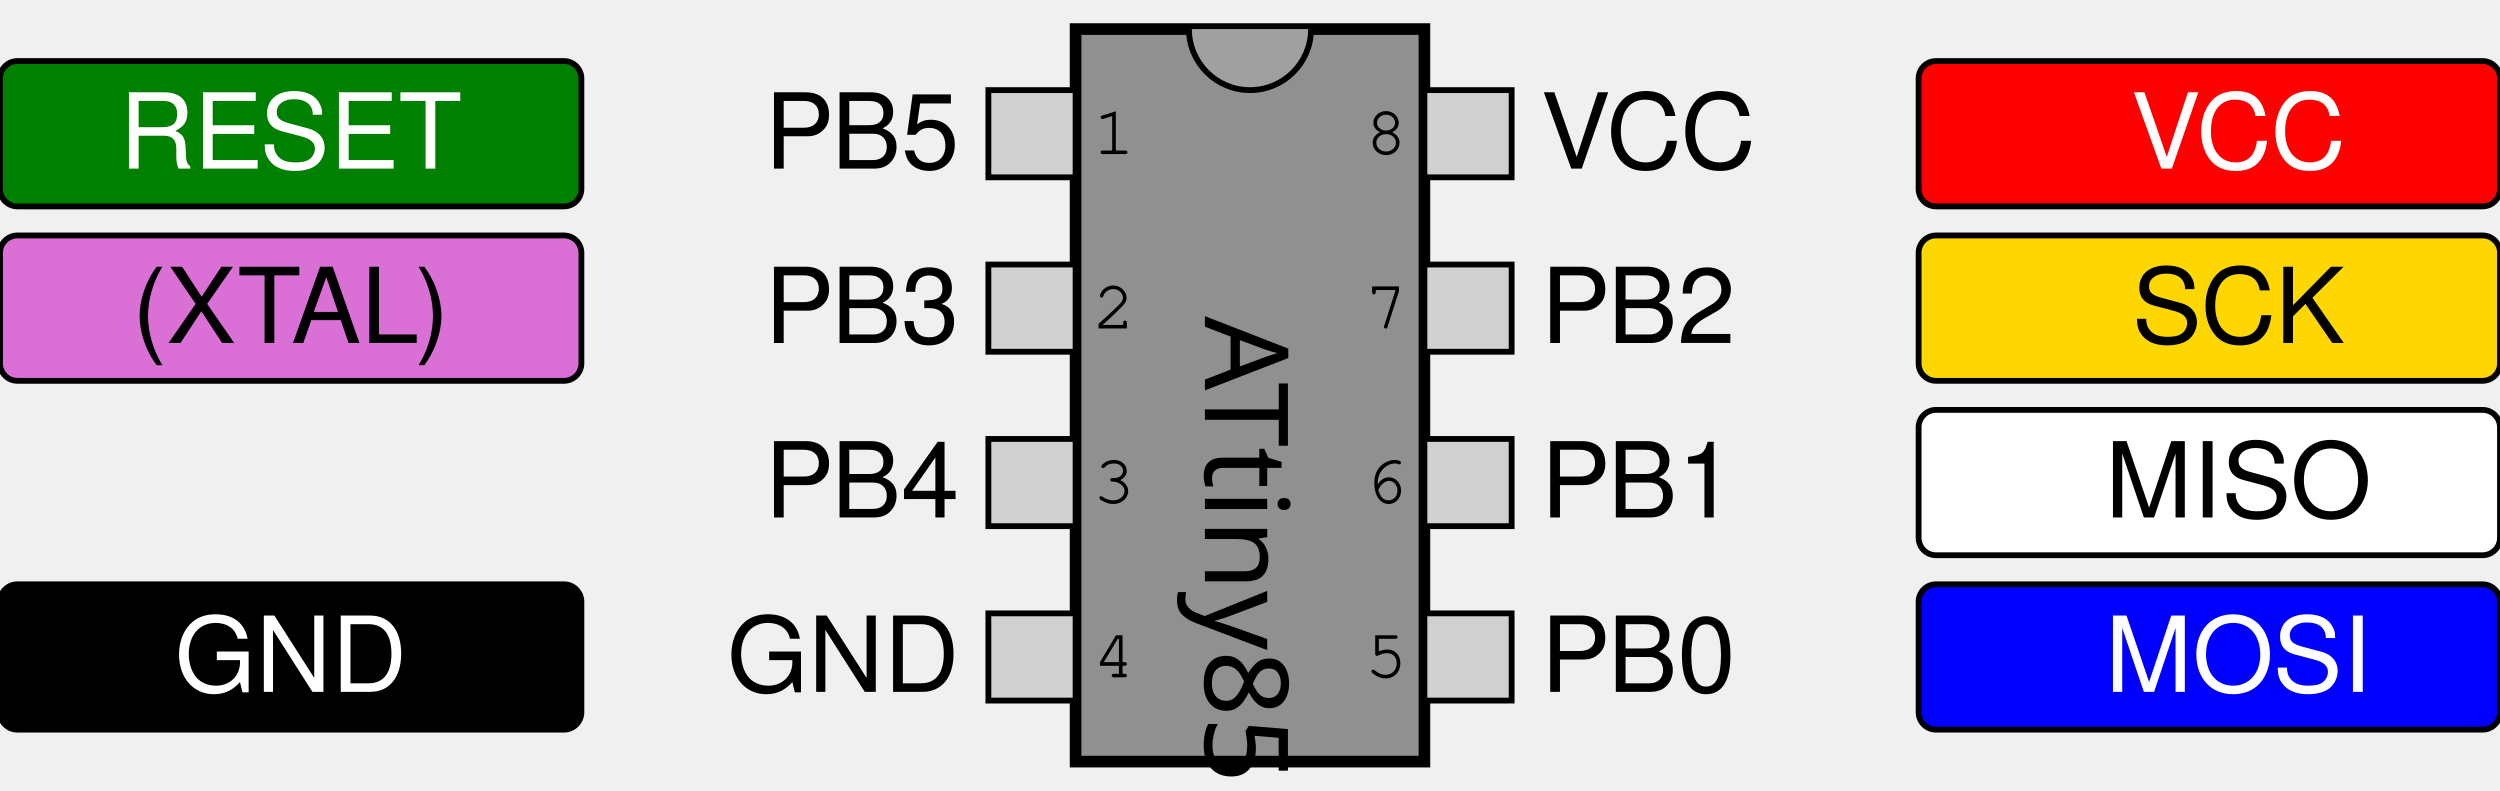
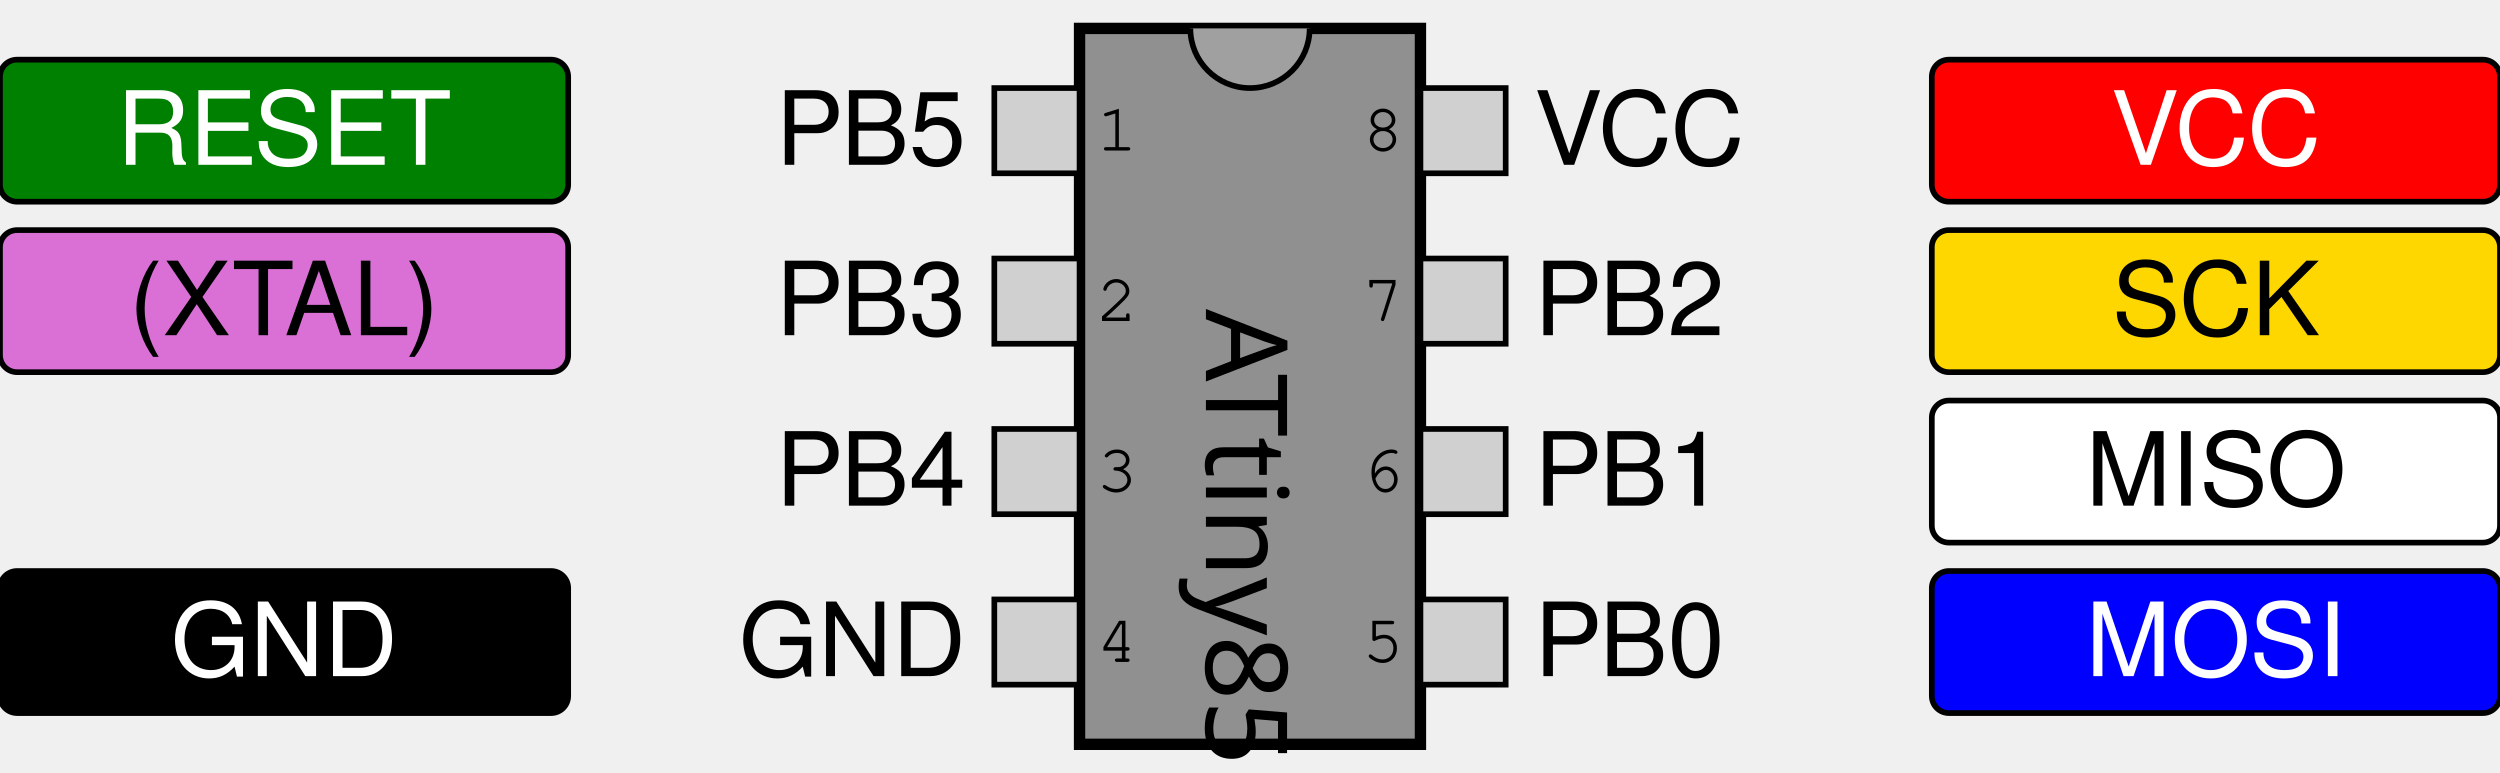
- <svg xmlns="http://www.w3.org/2000/svg" version="1.1" viewBox="0 0 430.0 136.0">
+ <svg xmlns="http://www.w3.org/2000/svg" version="1.1" viewBox="0 0 440.0 136.0">
  <defs>
    <style type="text/css">
     .ic       { fill:#909090; stroke:#000000; stroke-width:2.0 }
     .notch    { fill:#a0a0a0; stroke:#000000; stroke-width:1.0 }
     .pin      { fill:#d0d0d0; stroke:#000000; stroke-width:1.0 }
     .pinno    { font-family:"Courier"; font-size:12px }
     .label    { font-family:"Helvetica"; font-size:18px }
-      .funbox   { stroke:black }
     .function { font-family:"Helvetica"; font-size:18px; text-anchor:middle }
     .title    { font-family:"Helvetica-Bold"; font-size:20px; text-anchor:middle; writing-mode:tb; alignment-baseline:central }
+      .funbox   { stroke:black }
     
  </style>
  </defs>
-   <rect class="ic" x="185.0" y="5" width="60.0" height="126.0" />
-   <path class="notch" d="M204.5,5 a10.5,10.5 0 0,0 21,0" />
-   <text class="title" x="215.0" y="68.0">
+   <rect class="ic" x="190.0" y="5" width="60.0" height="126.0" />
+   <path class="notch" d="M209.5,5 a10.5,10.5 0 0,0 21,0" />
+   <text class="title" x="220.0" y="68.0">
    ATtiny85
  </text>
-   <rect class="pin" x="170.0" y="15.5" width="15.0" height="15.0" />
-   <text class="label" x="165.0" y="29.0" text-anchor="end">
+   <rect class="pin" x="175.0" y="15.5" width="15.0" height="15.0" />
+   <text class="label" x="170.0" y="29.0" text-anchor="end">
    PB5
  </text>
-   <text class="pinno" x="188.0" y="26.5">
+   <text class="pinno" x="193.0" y="26.5">
    1
  </text>
  <rect class="funbox" x="0" y="10.5" width="100" height="25.0" rx="3" style="fill:green" />
  <text class="function" x="50" y="29.0" style="fill:white">
    RESET
  </text>
-   <rect class="pin" x="170.0" y="45.5" width="15.0" height="15.0" />
-   <text class="label" x="165.0" y="59.0" text-anchor="end">
+   <rect class="pin" x="175.0" y="45.5" width="15.0" height="15.0" />
+   <text class="label" x="170.0" y="59.0" text-anchor="end">
    PB3
  </text>
-   <text class="pinno" x="188.0" y="56.5">
+   <text class="pinno" x="193.0" y="56.5">
    2
  </text>
  <rect class="funbox" x="0" y="40.5" width="100" height="25.0" rx="3" style="fill:orchid" />
  <text class="function" x="50" y="59.0" style="fill:black">
    (XTAL)
  </text>
-   <rect class="pin" x="170.0" y="75.5" width="15.0" height="15.0" />
-   <text class="label" x="165.0" y="89.0" text-anchor="end">
+   <rect class="pin" x="175.0" y="75.5" width="15.0" height="15.0" />
+   <text class="label" x="170.0" y="89.0" text-anchor="end">
    PB4
  </text>
-   <text class="pinno" x="188.0" y="86.5">
+   <text class="pinno" x="193.0" y="86.5">
    3
  </text>
-   <rect class="pin" x="170.0" y="105.5" width="15.0" height="15.0" />
-   <text class="label" x="165.0" y="119.0" text-anchor="end">
+   <rect class="pin" x="175.0" y="105.5" width="15.0" height="15.0" />
+   <text class="label" x="170.0" y="119.0" text-anchor="end">
    GND
  </text>
-   <text class="pinno" x="188.0" y="116.5">
+   <text class="pinno" x="193.0" y="116.5">
    4
  </text>
  <rect class="funbox" x="0" y="100.5" width="100" height="25.0" rx="3" style="fill:black" />
  <text class="function" x="50" y="119.0" style="fill:white">
    GND
  </text>
-   <rect class="pin" x="245.0" y="105.5" width="15.0" height="15.0" />
-   <text class="pinno" x="242.0" y="116.5" text-anchor="end">
+   <rect class="pin" x="250.0" y="105.5" width="15.0" height="15.0" />
+   <text class="pinno" x="247.0" y="116.5" text-anchor="end">
    5
  </text>
-   <text class="label" x="265.0" y="119.0">
+   <text class="label" x="270.0" y="119.0">
    PB0
  </text>
-   <rect class="funbox" x="330.0" y="100.5" width="100" height="25.0" rx="3" style="fill:blue" />
-   <text class="function" x="385.0" y="119.0" style="fill:white">
+   <rect class="funbox" x="340.0" y="100.5" width="100" height="25.0" rx="3" style="fill:blue" />
+   <text class="function" x="390.0" y="119.0" style="fill:white">
    MOSI
  </text>
-   <rect class="pin" x="245.0" y="75.5" width="15.0" height="15.0" />
-   <text class="pinno" x="242.0" y="86.5" text-anchor="end">
+   <rect class="pin" x="250.0" y="75.5" width="15.0" height="15.0" />
+   <text class="pinno" x="247.0" y="86.5" text-anchor="end">
    6
  </text>
-   <text class="label" x="265.0" y="89.0">
+   <text class="label" x="270.0" y="89.0">
    PB1
  </text>
-   <rect class="funbox" x="330.0" y="70.5" width="100" height="25.0" rx="3" style="fill:white" />
-   <text class="function" x="385.0" y="89.0" style="fill:black">
+   <rect class="funbox" x="340.0" y="70.5" width="100" height="25.0" rx="3" style="fill:white" />
+   <text class="function" x="390.0" y="89.0" style="fill:black">
    MISO
  </text>
-   <rect class="pin" x="245.0" y="45.5" width="15.0" height="15.0" />
-   <text class="pinno" x="242.0" y="56.5" text-anchor="end">
+   <rect class="pin" x="250.0" y="45.5" width="15.0" height="15.0" />
+   <text class="pinno" x="247.0" y="56.5" text-anchor="end">
    7
  </text>
-   <text class="label" x="265.0" y="59.0">
+   <text class="label" x="270.0" y="59.0">
    PB2
  </text>
-   <rect class="funbox" x="330.0" y="40.5" width="100" height="25.0" rx="3" style="fill:gold" />
-   <text class="function" x="385.0" y="59.0" style="fill:black">
+   <rect class="funbox" x="340.0" y="40.5" width="100" height="25.0" rx="3" style="fill:gold" />
+   <text class="function" x="390.0" y="59.0" style="fill:black">
    SCK
  </text>
-   <rect class="pin" x="245.0" y="15.5" width="15.0" height="15.0" />
-   <text class="pinno" x="242.0" y="26.5" text-anchor="end">
+   <rect class="pin" x="250.0" y="15.5" width="15.0" height="15.0" />
+   <text class="pinno" x="247.0" y="26.5" text-anchor="end">
    8
  </text>
-   <text class="label" x="265.0" y="29.0">
+   <text class="label" x="270.0" y="29.0">
    VCC
  </text>
-   <rect class="funbox" x="330.0" y="10.5" width="100" height="25.0" rx="3" style="fill:red" />
-   <text class="function" x="385.0" y="29.0" style="fill:white">
+   <rect class="funbox" x="340.0" y="10.5" width="100" height="25.0" rx="3" style="fill:red" />
+   <text class="function" x="390.0" y="29.0" style="fill:white">
    VCC
  </text>
</svg>
